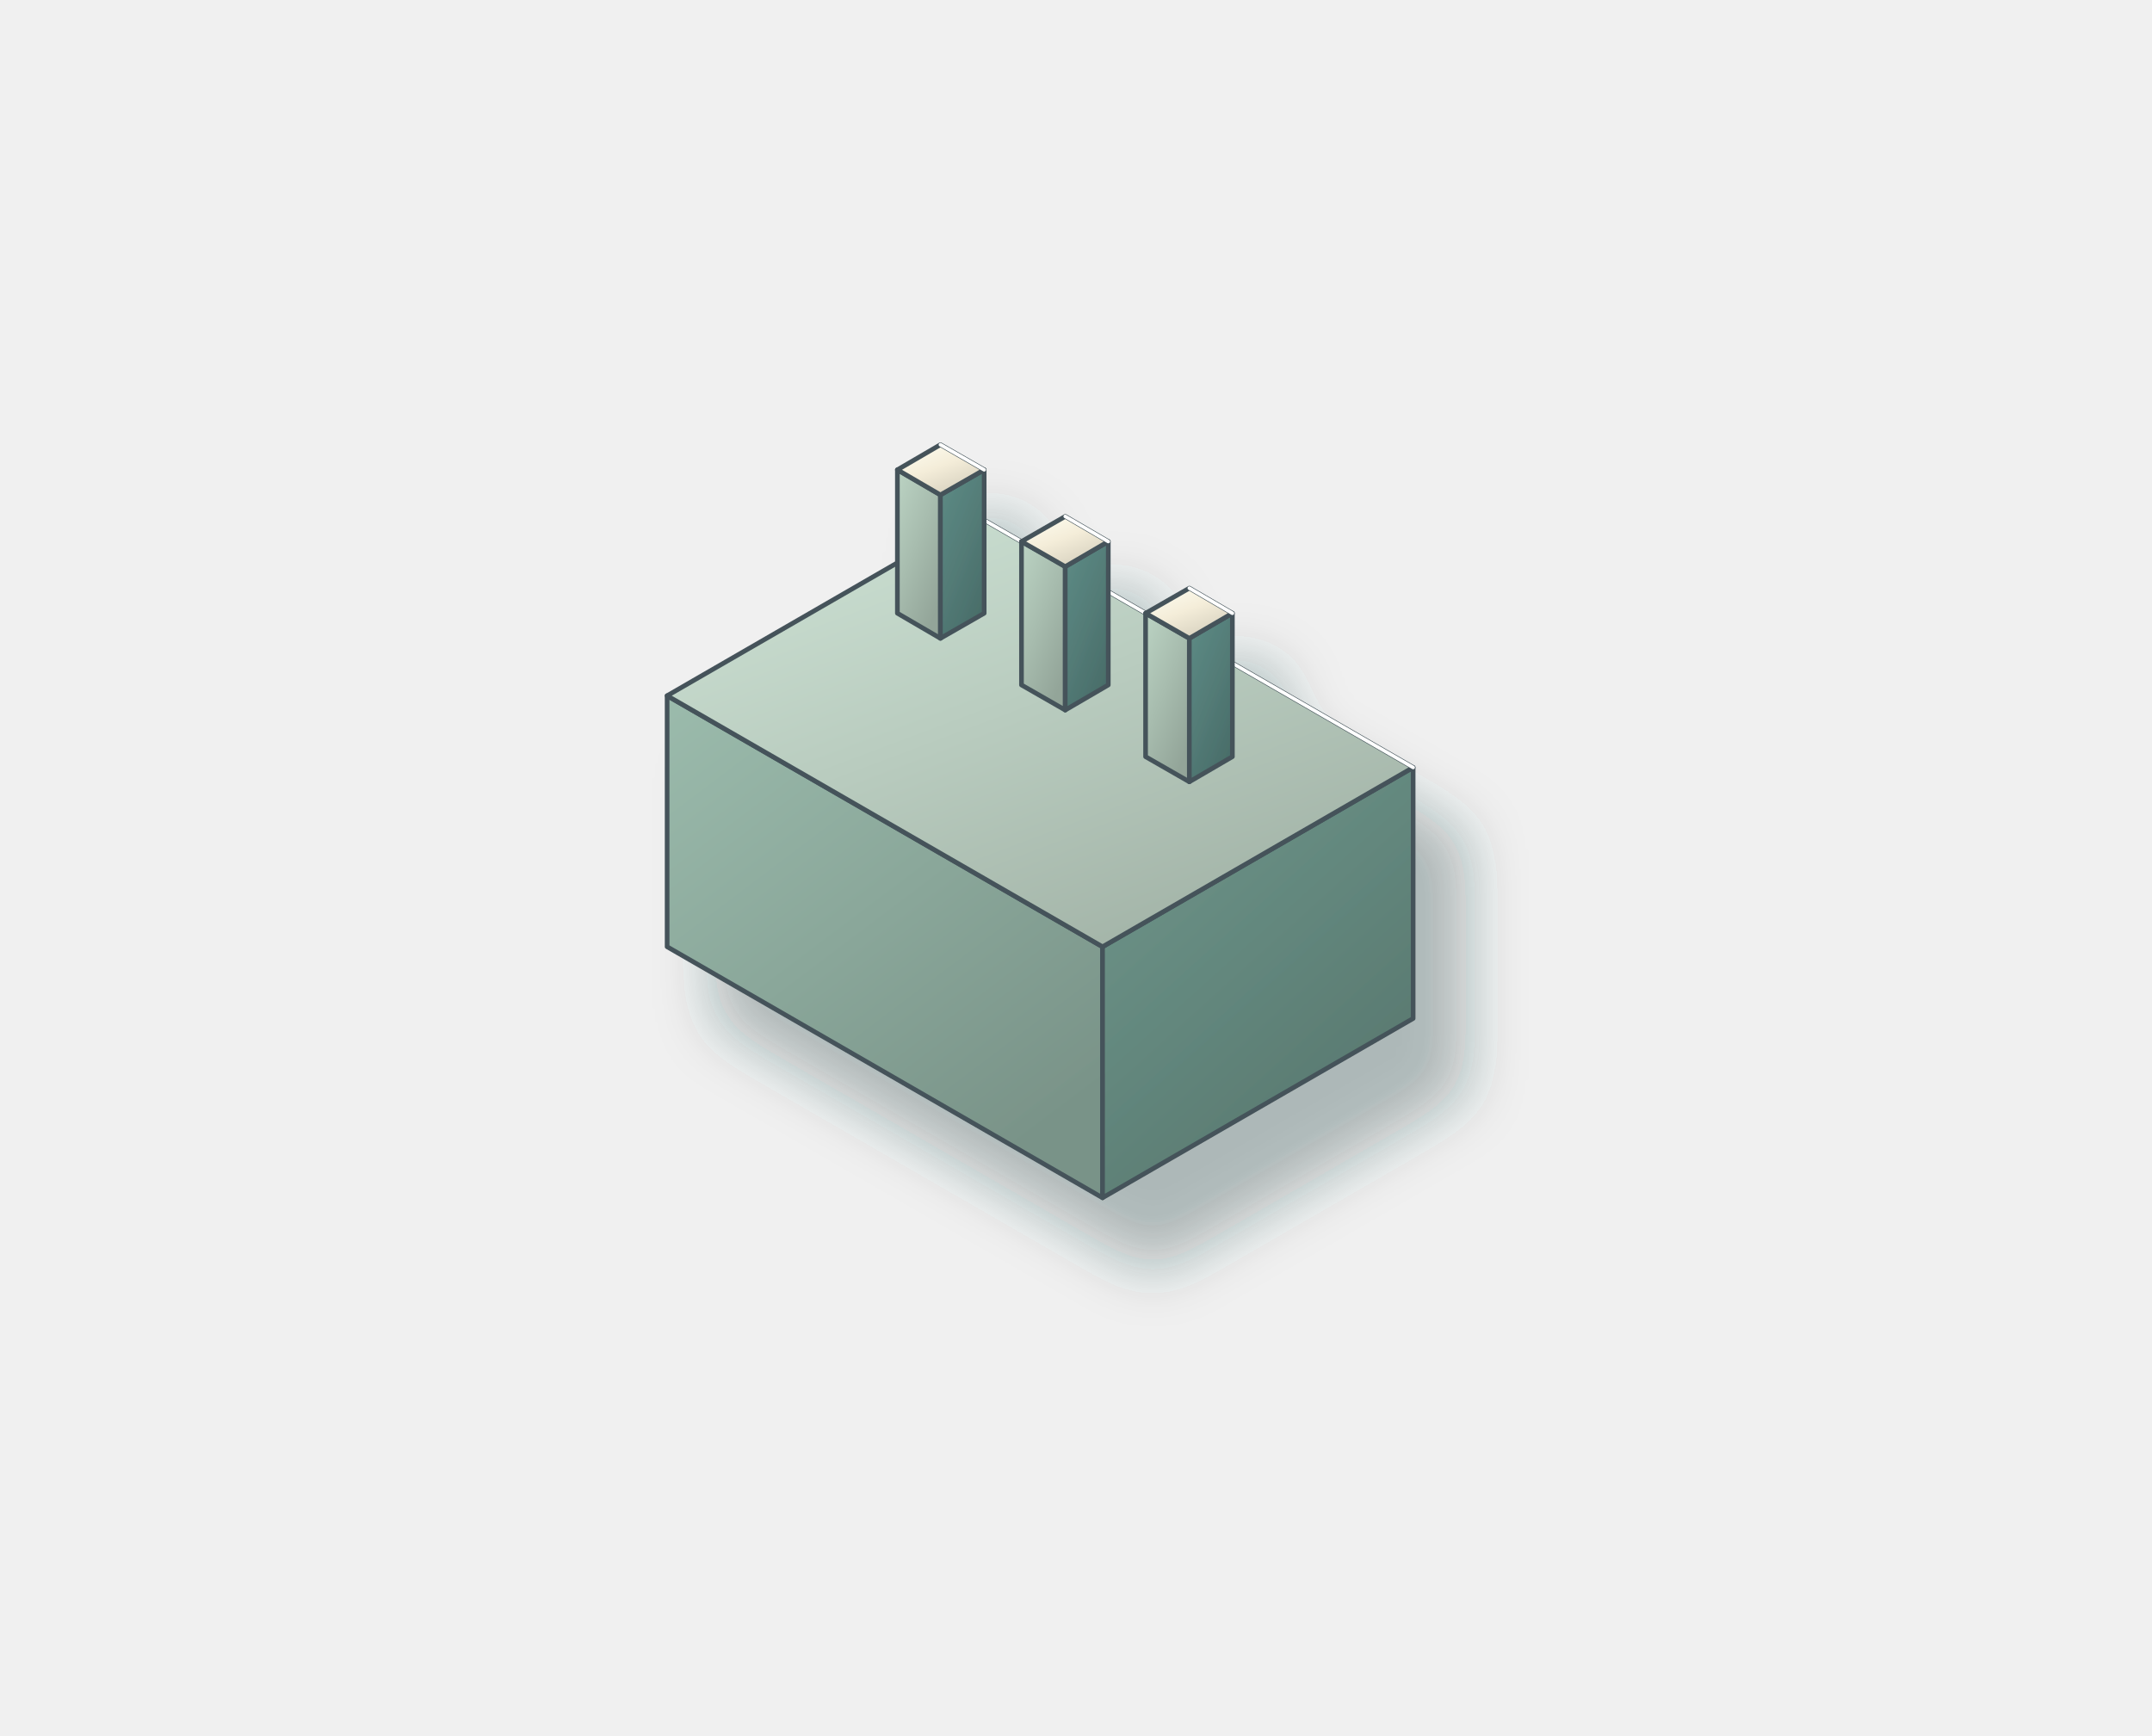
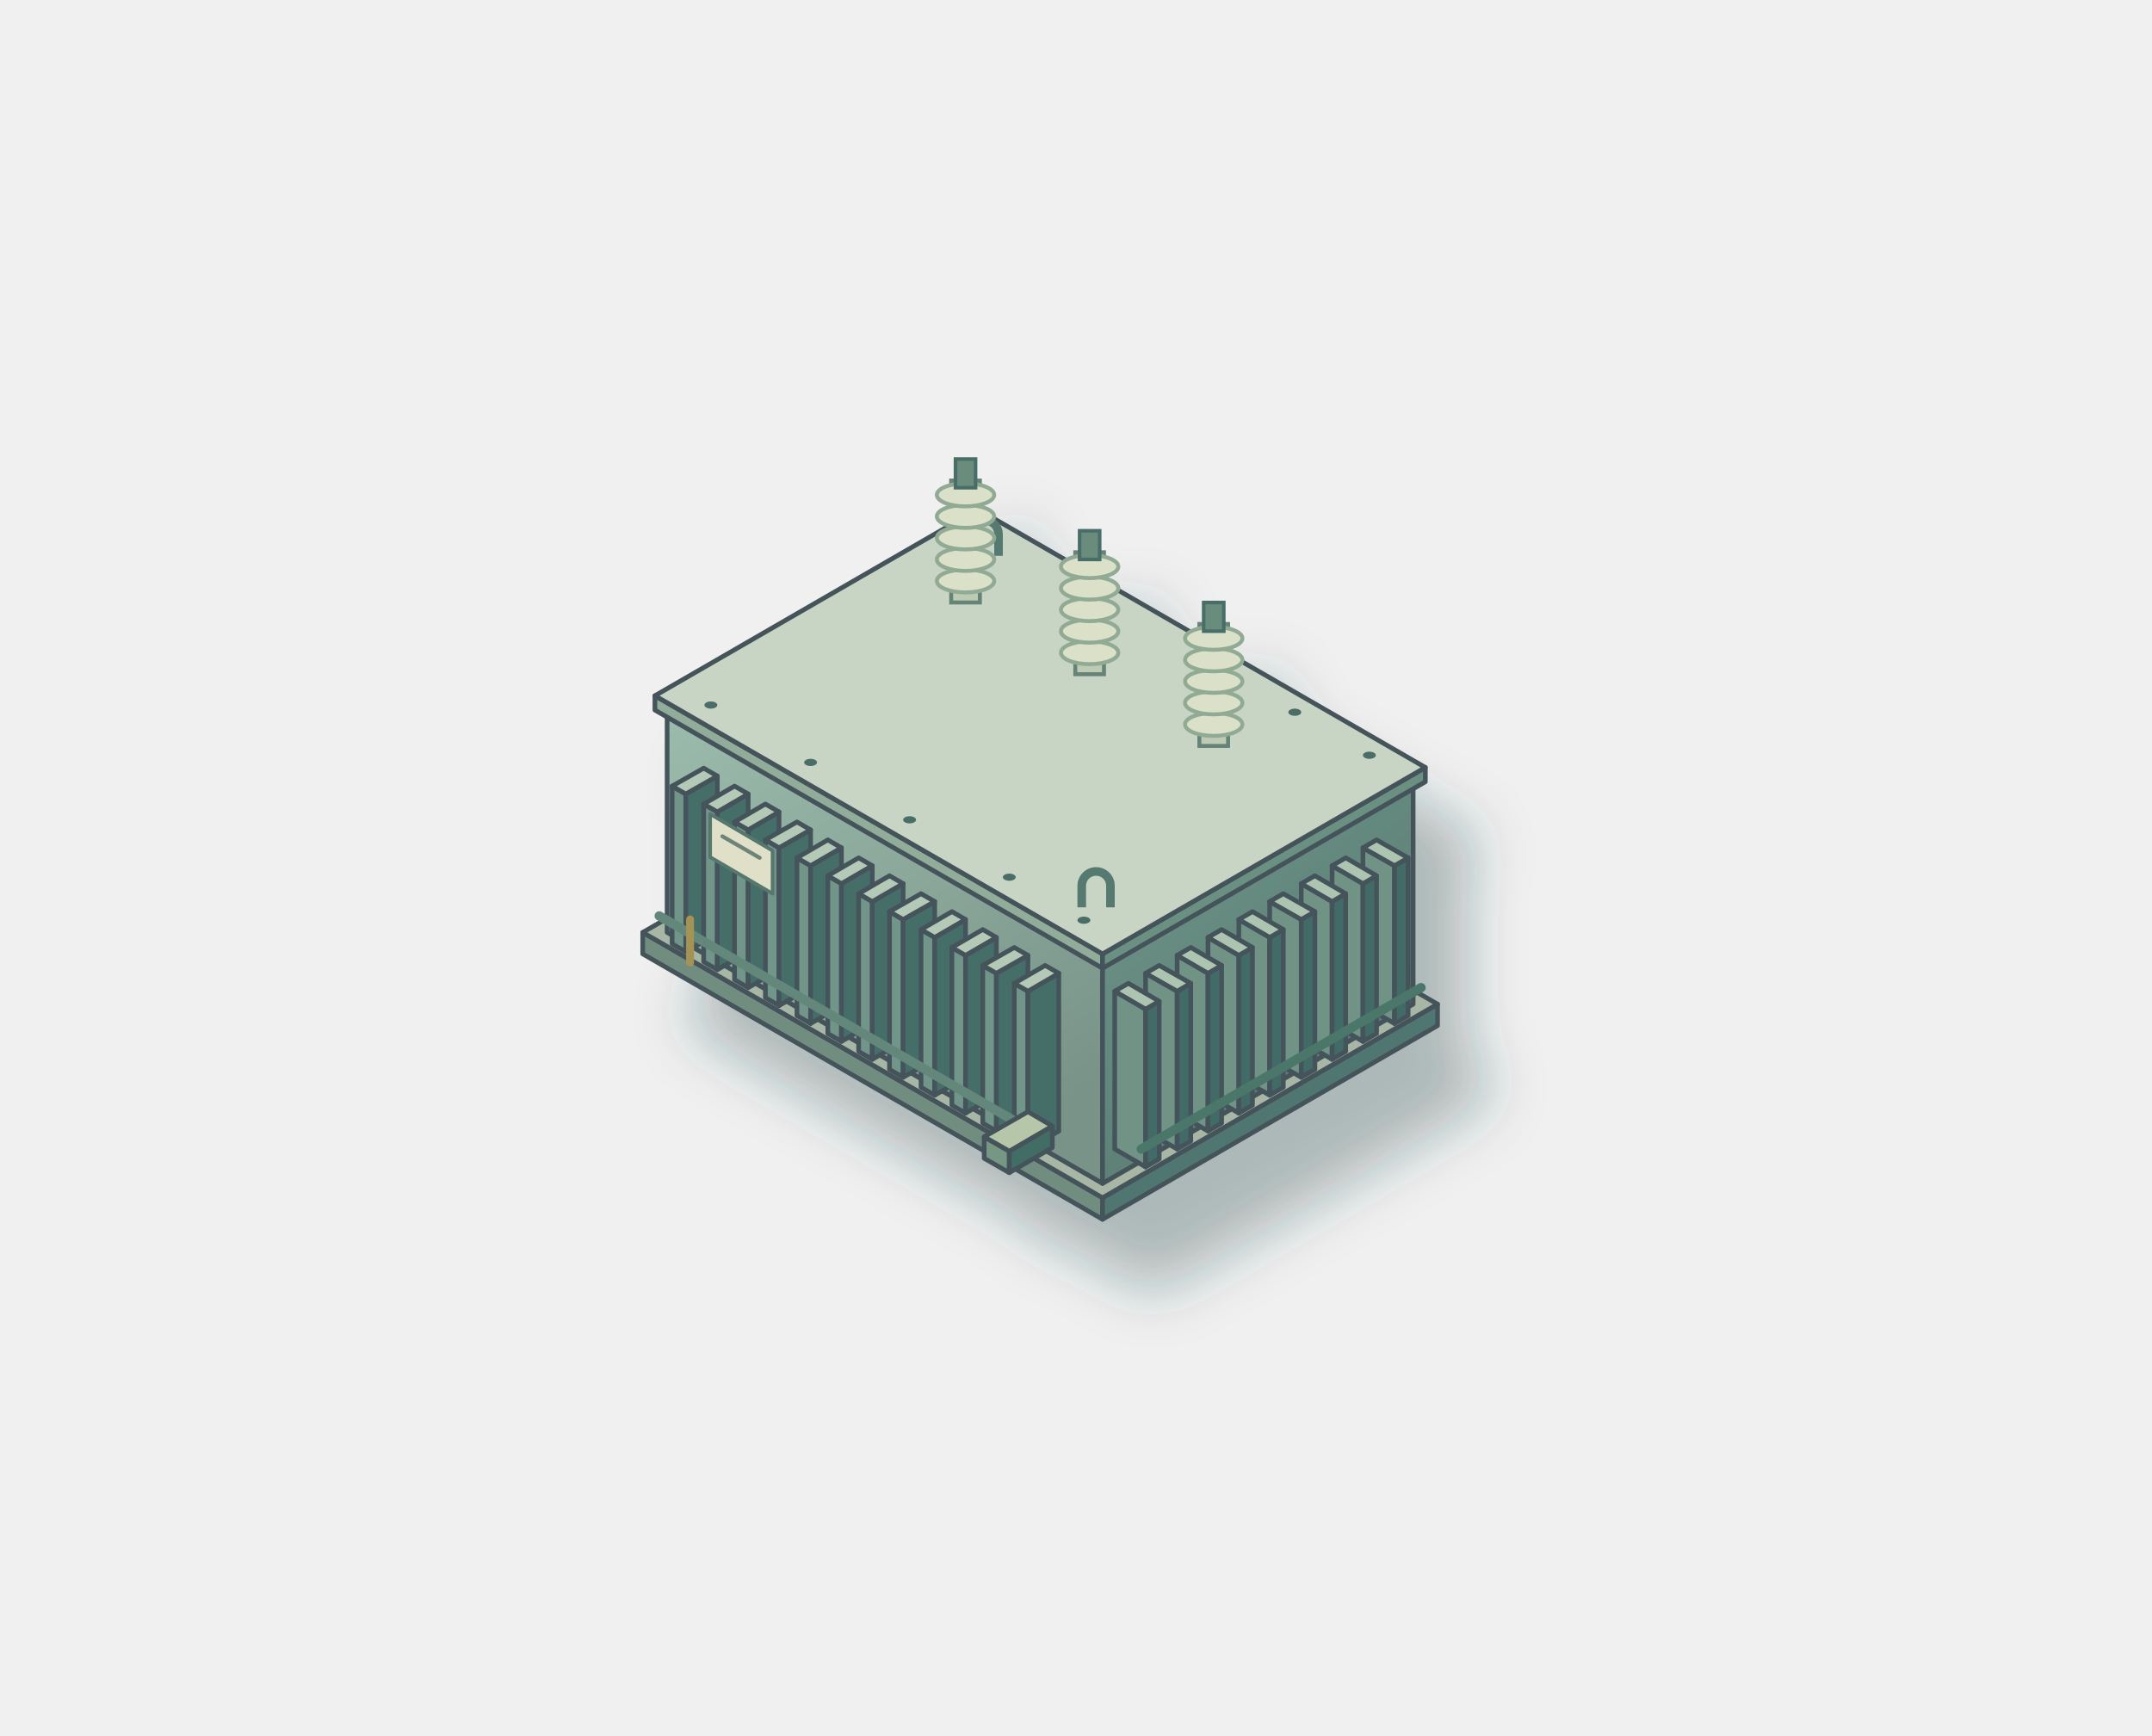
<svg xmlns="http://www.w3.org/2000/svg" viewBox="15 -12 300 242">
  <defs>
    <radialGradient id="foliage" cx="30%" cy="25%">
      <stop stop-color="#c6d58b" />
      <stop offset=".4" stop-color="#729558" />
      <stop offset="1" stop-color="#355d47" />
    </radialGradient>
    <linearGradient id="glass" x2="1" y2="1">
      <stop stop-color="#b4d8dc" />
      <stop offset=".45" stop-color="#4f7d8a" />
      <stop offset=".5" stop-color="#b3cace" />
      <stop offset="1" stop-color="#355461" />
    </linearGradient>
    <filter id="shadow" x="-35%" y="-35%" width="180%" height="190%">
      <feDropShadow dx="7" dy="10" stdDeviation="4" flood-color="#223c3c" flood-opacity=".32" />
    </filter>
-     <linearGradient id="f4edd9-roof" x1="0" y1="0" x2=".65" y2="1">
-       <stop stop-color="#fffff3" />
-       <stop offset=".52" stop-color="#f4edd9" />
-       <stop offset="1" stop-color="#d7d1bf" />
-     </linearGradient>
-     <linearGradient id="547d78-shade" x1="0" y1="0" x2=".65" y2="1">
-       <stop stop-color="#5e8c86" />
-       <stop offset=".52" stop-color="#547d78" />
-       <stop offset="1" stop-color="#4a6e6a" />
-     </linearGradient>
    <linearGradient id="8aa79a-wall" x1="0" y1="0" x2=".65" y2="1">
      <stop stop-color="#9bbbac" />
      <stop offset=".52" stop-color="#8aa79a" />
      <stop offset="1" stop-color="#799388" />
    </linearGradient>
    <linearGradient id="63877d-shade" x1="0" y1="0" x2=".65" y2="1">
      <stop stop-color="#6f978c" />
      <stop offset=".52" stop-color="#63877d" />
      <stop offset="1" stop-color="#57776e" />
    </linearGradient>
    <linearGradient id="b9ccbf-roof" x1="0" y1="0" x2=".65" y2="1">
      <stop stop-color="#cfe4d6" />
      <stop offset=".52" stop-color="#b9ccbf" />
      <stop offset="1" stop-color="#a3b4a8" />
    </linearGradient>
-     <linearGradient id="a7bcae-wall" x1="0" y1="0" x2=".65" y2="1">
-       <stop stop-color="#bbd3c3" />
-       <stop offset=".52" stop-color="#a7bcae" />
-       <stop offset="1" stop-color="#93a599" />
-     </linearGradient>
  </defs>
  <style>.crane-boom{transform-origin:147px 21px;animation:sway 7s ease-in-out infinite alternate}@keyframes sway{to{transform:rotate(2deg)}}@media(prefers-reduced-motion:reduce){*{animation:none!important}}</style>
  <g filter="url(#shadow)">
-     <polygon points="108.0,120.0 168.7,155.0 168.7,120.0 108.0,85.0" fill="url(#8aa79a-wall)" stroke="#44535a" stroke-width="0.65" stroke-linejoin="round" />
-     <polygon points="212.0,130.0 168.7,155.0 168.7,120.0 212.0,95.0" fill="url(#63877d-shade)" stroke="#44535a" stroke-width="0.65" stroke-linejoin="round" />
-     <polygon points="151.3,60.0 212.0,95.0 168.7,120.0 108.0,85.0" fill="url(#b9ccbf-roof)" stroke="#44535a" stroke-width="0.65" stroke-linejoin="round" />
-     <path d="M151.3,60.0 L212.0,95.0" fill="none" stroke="#ffffff" stroke-width="0.5" stroke-linecap="round" />
-     <polygon points="140.1,73.5 146.1,77.0 146.1,57.0 140.1,53.5" fill="url(#a7bcae-wall)" stroke="#44535a" stroke-width="0.65" stroke-linejoin="round" />
-     <polygon points="152.2,73.5 146.1,77.0 146.1,57.0 152.2,53.5" fill="url(#547d78-shade)" stroke="#44535a" stroke-width="0.65" stroke-linejoin="round" />
-     <polygon points="146.1,50.0 152.2,53.5 146.1,57.0 140.1,53.5" fill="url(#f4edd9-roof)" stroke="#44535a" stroke-width="0.65" stroke-linejoin="round" />
-     <path d="M146.1,50.0 L152.2,53.5" fill="none" stroke="#ffffff" stroke-width="0.5" stroke-linecap="round" />
-     <polygon points="157.4,83.5 163.5,87.0 163.5,67.0 157.4,63.5" fill="url(#a7bcae-wall)" stroke="#44535a" stroke-width="0.65" stroke-linejoin="round" />
-     <polygon points="169.5,83.5 163.5,87.0 163.5,67.0 169.5,63.5" fill="url(#547d78-shade)" stroke="#44535a" stroke-width="0.65" stroke-linejoin="round" />
-     <polygon points="163.5,60.0 169.5,63.5 163.5,67.0 157.4,63.5" fill="url(#f4edd9-roof)" stroke="#44535a" stroke-width="0.65" stroke-linejoin="round" />
-     <path d="M163.5,60.0 L169.5,63.5" fill="none" stroke="#ffffff" stroke-width="0.5" stroke-linecap="round" />
-     <polygon points="174.7,93.5 180.8,97.0 180.8,77.0 174.7,73.5" fill="url(#a7bcae-wall)" stroke="#44535a" stroke-width="0.65" stroke-linejoin="round" />
-     <polygon points="186.8,93.5 180.8,97.0 180.8,77.0 186.8,73.5" fill="url(#547d78-shade)" stroke="#44535a" stroke-width="0.65" stroke-linejoin="round" />
-     <polygon points="180.8,70.0 186.8,73.5 180.8,77.0 174.7,73.5" fill="url(#f4edd9-roof)" stroke="#44535a" stroke-width="0.65" stroke-linejoin="round" />
-     <path d="M180.8,70.0 L186.8,73.5" fill="none" stroke="#ffffff" stroke-width="0.5" stroke-linecap="round" />
+     <g data-testid="transformer-tank-assembly">
+       <polygon points="104.6,121.0 168.7,158.0 168.7,155.0 104.6,118.0" fill="#718d80" stroke="#44535a" stroke-width="0.65" stroke-linejoin="round" />
+       <polygon points="215.4,131.0 168.7,158.0 168.7,155.0 215.4,128.0" fill="#50766f" stroke="#44535a" stroke-width="0.65" stroke-linejoin="round" />
+       <polygon points="151.3,91.0 215.4,128.0 168.7,155.0 104.6,118.0" fill="#a7b6a5" stroke="#44535a" stroke-width="0.65" stroke-linejoin="round" />
+       <polygon points="108.0,118.0 168.7,153.0 168.7,122.0 108.0,87.0" fill="url(#8aa79a-wall)" stroke="#44535a" stroke-width="0.65" stroke-linejoin="round" />
+       <polygon points="212.0,128.0 168.7,153.0 168.7,122.0 212.0,97.0" fill="url(#63877d-shade)" stroke="#44535a" stroke-width="0.65" stroke-linejoin="round" />
+       <polygon points="151.3,62.0 212.0,97.0 168.7,122.0 108.0,87.0" fill="url(#b9ccbf-roof)" stroke="#44535a" stroke-width="0.65" stroke-linejoin="round" />
+       <path d="M151.3,62.0 L212.0,97.0" fill="none" stroke="#ffffff" stroke-width="0.5" stroke-linecap="round" />
+       <polygon points="106.3,87.0 168.7,123.0 168.7,121.0 106.3,85.0" fill="#92ac9a" stroke="#44535a" stroke-width="0.65" stroke-linejoin="round" />
+       <polygon points="213.7,97.0 168.7,123.0 168.7,121.0 213.7,95.0" fill="#6a9082" stroke="#44535a" stroke-width="0.65" stroke-linejoin="round" />
+       <polygon points="151.3,59.0 213.7,95.0 168.7,121.0 106.3,85.0" fill="#c8d5c4" stroke="#44535a" stroke-width="0.65" stroke-linejoin="round" />
+       <ellipse cx="153.9" cy="63.3" rx=".9" ry=".5" fill="#4c6d68" />
+       <ellipse cx="114.1" cy="86.3" rx=".9" ry=".5" fill="#4c6d68" />
+       <ellipse cx="167.8" cy="71.3" rx=".9" ry=".5" fill="#4c6d68" />
+       <ellipse cx="128.0" cy="94.3" rx=".9" ry=".5" fill="#4c6d68" />
+       <ellipse cx="181.7" cy="79.3" rx=".9" ry=".5" fill="#4c6d68" />
+       <ellipse cx="141.8" cy="102.3" rx=".9" ry=".5" fill="#4c6d68" />
+       <ellipse cx="195.5" cy="87.3" rx=".9" ry=".5" fill="#4c6d68" />
+       <ellipse cx="155.7" cy="110.3" rx=".9" ry=".5" fill="#4c6d68" />
+       <ellipse cx="205.9" cy="93.3" rx=".9" ry=".5" fill="#4c6d68" />
+       <ellipse cx="166.1" cy="116.3" rx=".9" ry=".5" fill="#4c6d68" />
+       <path d="M150.2 65.5v-3a2 2 0 0 1 4 0v3" fill="none" stroke="#567970" stroke-width="1.2" />
+       <path d="M165.8 114.5v-3a2 2 0 0 1 4 0v3" fill="none" stroke="#567970" stroke-width="1.2" />
+     </g>
+     <g data-testid="transformer-cooling-fins">
+       <polygon points="108.7,119.6 110.6,120.7 110.6,98.7 108.7,97.6" fill="#72958a" stroke="#44535a" stroke-width="0.65" stroke-linejoin="round" />
+       <polygon points="115.0,118.2 110.6,120.7 110.6,98.7 115.0,96.2" fill="#456e69" stroke="#44535a" stroke-width="0.65" stroke-linejoin="round" />
+       <polygon points="113.1,95.1 115.0,96.2 110.6,98.7 108.7,97.6" fill="#b4c9b6" stroke="#44535a" stroke-width="0.65" stroke-linejoin="round" />
+       <polygon points="113.1,122.1 115.0,123.2 115.0,101.2 113.1,100.1" fill="#72958a" stroke="#44535a" stroke-width="0.65" stroke-linejoin="round" />
+       <polygon points="119.3,120.7 115.0,123.2 115.0,101.2 119.3,98.7" fill="#456e69" stroke="#44535a" stroke-width="0.65" stroke-linejoin="round" />
+       <polygon points="117.4,97.6 119.3,98.7 115.0,101.2 113.1,100.1" fill="#b4c9b6" stroke="#44535a" stroke-width="0.65" stroke-linejoin="round" />
+       <polygon points="117.4,124.6 119.3,125.7 119.3,103.7 117.4,102.6" fill="#72958a" stroke="#44535a" stroke-width="0.65" stroke-linejoin="round" />
+       <polygon points="123.6,123.2 119.3,125.7 119.3,103.7 123.6,101.2" fill="#456e69" stroke="#44535a" stroke-width="0.65" stroke-linejoin="round" />
+       <polygon points="121.7,100.1 123.6,101.2 119.3,103.7 117.4,102.6" fill="#b4c9b6" stroke="#44535a" stroke-width="0.65" stroke-linejoin="round" />
+       <polygon points="121.7,127.1 123.6,128.2 123.6,106.2 121.7,105.1" fill="#72958a" stroke="#44535a" stroke-width="0.65" stroke-linejoin="round" />
+       <polygon points="128.0,125.7 123.6,128.2 123.6,106.2 128.0,103.7" fill="#456e69" stroke="#44535a" stroke-width="0.65" stroke-linejoin="round" />
+       <polygon points="126.1,102.6 128.0,103.7 123.6,106.2 121.7,105.1" fill="#b4c9b6" stroke="#44535a" stroke-width="0.65" stroke-linejoin="round" />
+       <polygon points="126.1,129.6 128.0,130.7 128.0,108.7 126.1,107.6" fill="#72958a" stroke="#44535a" stroke-width="0.65" stroke-linejoin="round" />
+       <polygon points="132.3,128.2 128.0,130.7 128.0,108.7 132.3,106.2" fill="#456e69" stroke="#44535a" stroke-width="0.65" stroke-linejoin="round" />
+       <polygon points="130.4,105.1 132.3,106.2 128.0,108.7 126.1,107.6" fill="#b4c9b6" stroke="#44535a" stroke-width="0.65" stroke-linejoin="round" />
+       <polygon points="130.4,132.1 132.3,133.2 132.3,111.2 130.4,110.1" fill="#72958a" stroke="#44535a" stroke-width="0.65" stroke-linejoin="round" />
+       <polygon points="136.6,130.7 132.3,133.2 132.3,111.2 136.6,108.7" fill="#456e69" stroke="#44535a" stroke-width="0.65" stroke-linejoin="round" />
+       <polygon points="134.7,107.6 136.6,108.7 132.3,111.2 130.4,110.1" fill="#b4c9b6" stroke="#44535a" stroke-width="0.65" stroke-linejoin="round" />
+       <polygon points="134.7,134.6 136.6,135.7 136.6,113.7 134.7,112.6" fill="#72958a" stroke="#44535a" stroke-width="0.65" stroke-linejoin="round" />
+       <polygon points="140.9,133.2 136.6,135.7 136.6,113.7 140.9,111.2" fill="#456e69" stroke="#44535a" stroke-width="0.65" stroke-linejoin="round" />
+       <polygon points="139.0,110.1 140.9,111.2 136.6,113.7 134.7,112.6" fill="#b4c9b6" stroke="#44535a" stroke-width="0.65" stroke-linejoin="round" />
+       <polygon points="139.0,137.1 140.9,138.2 140.9,116.2 139.0,115.1" fill="#72958a" stroke="#44535a" stroke-width="0.65" stroke-linejoin="round" />
+       <polygon points="145.3,135.7 140.9,138.2 140.9,116.2 145.3,113.7" fill="#456e69" stroke="#44535a" stroke-width="0.65" stroke-linejoin="round" />
+       <polygon points="143.4,112.6 145.3,113.7 140.9,116.2 139.0,115.1" fill="#b4c9b6" stroke="#44535a" stroke-width="0.65" stroke-linejoin="round" />
+       <polygon points="143.4,139.6 145.3,140.7 145.3,118.7 143.4,117.6" fill="#72958a" stroke="#44535a" stroke-width="0.65" stroke-linejoin="round" />
+       <polygon points="149.6,138.2 145.3,140.7 145.3,118.7 149.6,116.2" fill="#456e69" stroke="#44535a" stroke-width="0.65" stroke-linejoin="round" />
+       <polygon points="147.7,115.1 149.6,116.2 145.3,118.7 143.4,117.6" fill="#b4c9b6" stroke="#44535a" stroke-width="0.65" stroke-linejoin="round" />
+       <polygon points="147.7,142.1 149.6,143.2 149.6,121.2 147.7,120.1" fill="#72958a" stroke="#44535a" stroke-width="0.65" stroke-linejoin="round" />
+       <polygon points="153.9,140.7 149.6,143.2 149.6,121.2 153.9,118.7" fill="#456e69" stroke="#44535a" stroke-width="0.65" stroke-linejoin="round" />
+       <polygon points="152.0,117.6 153.9,118.7 149.6,121.2 147.7,120.1" fill="#b4c9b6" stroke="#44535a" stroke-width="0.65" stroke-linejoin="round" />
+       <polygon points="152.0,144.6 153.9,145.7 153.9,123.7 152.0,122.6" fill="#72958a" stroke="#44535a" stroke-width="0.65" stroke-linejoin="round" />
+       <polygon points="158.3,143.2 153.9,145.7 153.9,123.7 158.3,121.2" fill="#456e69" stroke="#44535a" stroke-width="0.65" stroke-linejoin="round" />
+       <polygon points="156.4,120.1 158.3,121.2 153.9,123.7 152.0,122.6" fill="#b4c9b6" stroke="#44535a" stroke-width="0.65" stroke-linejoin="round" />
+       <polygon points="156.4,147.1 158.3,148.2 158.3,126.2 156.4,125.1" fill="#72958a" stroke="#44535a" stroke-width="0.65" stroke-linejoin="round" />
+       <polygon points="162.6,145.7 158.3,148.2 158.3,126.2 162.6,123.7" fill="#456e69" stroke="#44535a" stroke-width="0.65" stroke-linejoin="round" />
+       <polygon points="160.7,122.6 162.6,123.7 158.3,126.2 156.4,125.1" fill="#b4c9b6" stroke="#44535a" stroke-width="0.65" stroke-linejoin="round" />
+       <polygon points="205.0,128.2 209.4,130.7 209.4,108.7 205.0,106.2" fill="#6f9386" stroke="#44535a" stroke-width="0.65" stroke-linejoin="round" />
+       <polygon points="211.3,129.6 209.4,130.7 209.4,108.7 211.3,107.6" fill="#426b66" stroke="#44535a" stroke-width="0.65" stroke-linejoin="round" />
+       <polygon points="206.9,105.1 211.3,107.6 209.4,108.7 205.0,106.2" fill="#adc4b1" stroke="#44535a" stroke-width="0.65" stroke-linejoin="round" />
+       <polygon points="200.7,130.7 205.0,133.2 205.0,111.2 200.7,108.7" fill="#6f9386" stroke="#44535a" stroke-width="0.65" stroke-linejoin="round" />
+       <polygon points="206.9,132.1 205.0,133.2 205.0,111.2 206.9,110.1" fill="#426b66" stroke="#44535a" stroke-width="0.65" stroke-linejoin="round" />
+       <polygon points="202.6,107.6 206.9,110.1 205.0,111.2 200.7,108.7" fill="#adc4b1" stroke="#44535a" stroke-width="0.65" stroke-linejoin="round" />
+       <polygon points="196.4,133.2 200.7,135.7 200.7,113.7 196.4,111.2" fill="#6f9386" stroke="#44535a" stroke-width="0.65" stroke-linejoin="round" />
+       <polygon points="202.6,134.6 200.7,135.7 200.7,113.7 202.6,112.6" fill="#426b66" stroke="#44535a" stroke-width="0.65" stroke-linejoin="round" />
+       <polygon points="198.3,110.1 202.6,112.6 200.7,113.7 196.4,111.2" fill="#adc4b1" stroke="#44535a" stroke-width="0.65" stroke-linejoin="round" />
+       <polygon points="192.0,135.7 196.4,138.2 196.4,116.2 192.0,113.7" fill="#6f9386" stroke="#44535a" stroke-width="0.65" stroke-linejoin="round" />
+       <polygon points="198.3,137.1 196.4,138.2 196.4,116.2 198.3,115.1" fill="#426b66" stroke="#44535a" stroke-width="0.65" stroke-linejoin="round" />
+       <polygon points="193.9,112.6 198.3,115.1 196.4,116.2 192.0,113.7" fill="#adc4b1" stroke="#44535a" stroke-width="0.65" stroke-linejoin="round" />
+       <polygon points="187.7,138.2 192.0,140.7 192.0,118.7 187.7,116.2" fill="#6f9386" stroke="#44535a" stroke-width="0.65" stroke-linejoin="round" />
+       <polygon points="193.9,139.6 192.0,140.7 192.0,118.7 193.9,117.6" fill="#426b66" stroke="#44535a" stroke-width="0.65" stroke-linejoin="round" />
+       <polygon points="189.6,115.1 193.9,117.6 192.0,118.7 187.7,116.2" fill="#adc4b1" stroke="#44535a" stroke-width="0.65" stroke-linejoin="round" />
+       <polygon points="183.4,140.7 187.7,143.2 187.7,121.2 183.4,118.7" fill="#6f9386" stroke="#44535a" stroke-width="0.65" stroke-linejoin="round" />
+       <polygon points="189.6,142.1 187.7,143.2 187.7,121.2 189.6,120.1" fill="#426b66" stroke="#44535a" stroke-width="0.65" stroke-linejoin="round" />
+       <polygon points="185.3,117.6 189.6,120.1 187.7,121.2 183.4,118.7" fill="#adc4b1" stroke="#44535a" stroke-width="0.65" stroke-linejoin="round" />
+       <polygon points="179.1,143.2 183.4,145.7 183.4,123.7 179.1,121.2" fill="#6f9386" stroke="#44535a" stroke-width="0.65" stroke-linejoin="round" />
+       <polygon points="185.3,144.6 183.4,145.7 183.4,123.7 185.3,122.6" fill="#426b66" stroke="#44535a" stroke-width="0.65" stroke-linejoin="round" />
+       <polygon points="181.0,120.1 185.3,122.6 183.4,123.7 179.1,121.2" fill="#adc4b1" stroke="#44535a" stroke-width="0.65" stroke-linejoin="round" />
+       <polygon points="174.7,145.7 179.1,148.2 179.1,126.2 174.7,123.7" fill="#6f9386" stroke="#44535a" stroke-width="0.65" stroke-linejoin="round" />
+       <polygon points="181.0,147.1 179.1,148.2 179.1,126.2 181.0,125.1" fill="#426b66" stroke="#44535a" stroke-width="0.65" stroke-linejoin="round" />
+       <polygon points="176.6,122.6 181.0,125.1 179.1,126.2 174.7,123.7" fill="#adc4b1" stroke="#44535a" stroke-width="0.65" stroke-linejoin="round" />
+       <polygon points="170.4,148.2 174.7,150.7 174.7,128.7 170.4,126.2" fill="#6f9386" stroke="#44535a" stroke-width="0.65" stroke-linejoin="round" />
+       <polygon points="176.6,149.6 174.7,150.7 174.7,128.7 176.6,127.6" fill="#426b66" stroke="#44535a" stroke-width="0.65" stroke-linejoin="round" />
+       <polygon points="172.3,125.1 176.6,127.6 174.7,128.7 170.4,126.2" fill="#adc4b1" stroke="#44535a" stroke-width="0.65" stroke-linejoin="round" />
+       <path d="M106.9,115.7 L160.6,146.7" fill="none" stroke="#63877a" stroke-width="1.3" stroke-linecap="round" />
+       <path d="M213.1,125.7 L174.1,148.2" fill="none" stroke="#4c766b" stroke-width="1.3" stroke-linecap="round" />
+     </g>
+     <g data-testid="transformer-ceramic-bushings">
+       <path d="M147.6 72.0v-17h4v17Z" fill="#bdcbb4" stroke="#658377" stroke-width=".55" />
+       <ellipse cx="149.6" cy="69.0" rx="4" ry="1.6" fill="#dbe0c8" stroke="#91aa94" stroke-width=".55" />
+       <ellipse cx="149.6" cy="66.0" rx="4" ry="1.6" fill="#dbe0c8" stroke="#91aa94" stroke-width=".55" />
+       <ellipse cx="149.6" cy="63.0" rx="4" ry="1.6" fill="#dbe0c8" stroke="#91aa94" stroke-width=".55" />
+       <ellipse cx="149.6" cy="60.0" rx="4" ry="1.6" fill="#dbe0c8" stroke="#91aa94" stroke-width=".55" />
+       <ellipse cx="149.6" cy="57.0" rx="4" ry="1.6" fill="#dbe0c8" stroke="#91aa94" stroke-width=".55" />
+       <path d="M148.2 56.0v-4h2.8v4Z" fill="#6b8c7c" stroke="#486e67" stroke-width=".5" />
+       <path d="M164.9 82.0v-17h4v17Z" fill="#bdcbb4" stroke="#658377" stroke-width=".55" />
+       <ellipse cx="166.9" cy="79.0" rx="4" ry="1.6" fill="#dbe0c8" stroke="#91aa94" stroke-width=".55" />
+       <ellipse cx="166.9" cy="76.0" rx="4" ry="1.6" fill="#dbe0c8" stroke="#91aa94" stroke-width=".55" />
+       <ellipse cx="166.9" cy="73.0" rx="4" ry="1.6" fill="#dbe0c8" stroke="#91aa94" stroke-width=".55" />
+       <ellipse cx="166.9" cy="70.0" rx="4" ry="1.6" fill="#dbe0c8" stroke="#91aa94" stroke-width=".55" />
+       <ellipse cx="166.9" cy="67.0" rx="4" ry="1.6" fill="#dbe0c8" stroke="#91aa94" stroke-width=".55" />
+       <path d="M165.5 66.0v-4h2.8v4Z" fill="#6b8c7c" stroke="#486e67" stroke-width=".5" />
+       <path d="M182.2 92.0v-17h4v17Z" fill="#bdcbb4" stroke="#658377" stroke-width=".55" />
+       <ellipse cx="184.2" cy="89.0" rx="4" ry="1.6" fill="#dbe0c8" stroke="#91aa94" stroke-width=".55" />
+       <ellipse cx="184.2" cy="86.0" rx="4" ry="1.6" fill="#dbe0c8" stroke="#91aa94" stroke-width=".55" />
+       <ellipse cx="184.2" cy="83.0" rx="4" ry="1.6" fill="#dbe0c8" stroke="#91aa94" stroke-width=".55" />
+       <ellipse cx="184.2" cy="80.0" rx="4" ry="1.6" fill="#dbe0c8" stroke="#91aa94" stroke-width=".55" />
+       <ellipse cx="184.2" cy="77.0" rx="4" ry="1.6" fill="#dbe0c8" stroke="#91aa94" stroke-width=".55" />
+       <path d="M182.8 76.0v-4h2.8v4Z" fill="#6b8c7c" stroke="#486e67" stroke-width=".5" />
+     </g>
+     <polygon points="114.0,107.5 122.7,112.6 122.7,106.6 114.0,101.5" fill="#e0dfc7" stroke="#54776d" stroke-width="0.5" stroke-linejoin="round" />
+     <path d="M115.7,104.6 L120.9,107.6" fill="none" stroke="#6c8578" stroke-width="0.55" stroke-linecap="round" />
+     <polygon points="152.2,149.5 155.7,151.5 155.7,148.5 152.2,146.5" fill="#779785" stroke="#44535a" stroke-width="0.65" stroke-linejoin="round" />
+     <polygon points="161.7,148.0 155.7,151.5 155.7,148.5 161.7,145.0" fill="#436d65" stroke="#44535a" stroke-width="0.65" stroke-linejoin="round" />
+     <polygon points="158.3,143.0 161.7,145.0 155.7,148.5 152.2,146.5" fill="#b5c6a9" stroke="#44535a" stroke-width="0.65" stroke-linejoin="round" />
+     <path d="M111.2,116.2 L111.2,122.2" fill="none" stroke="#a59255" stroke-width="1.1" stroke-linecap="round" />
  </g>
</svg>
